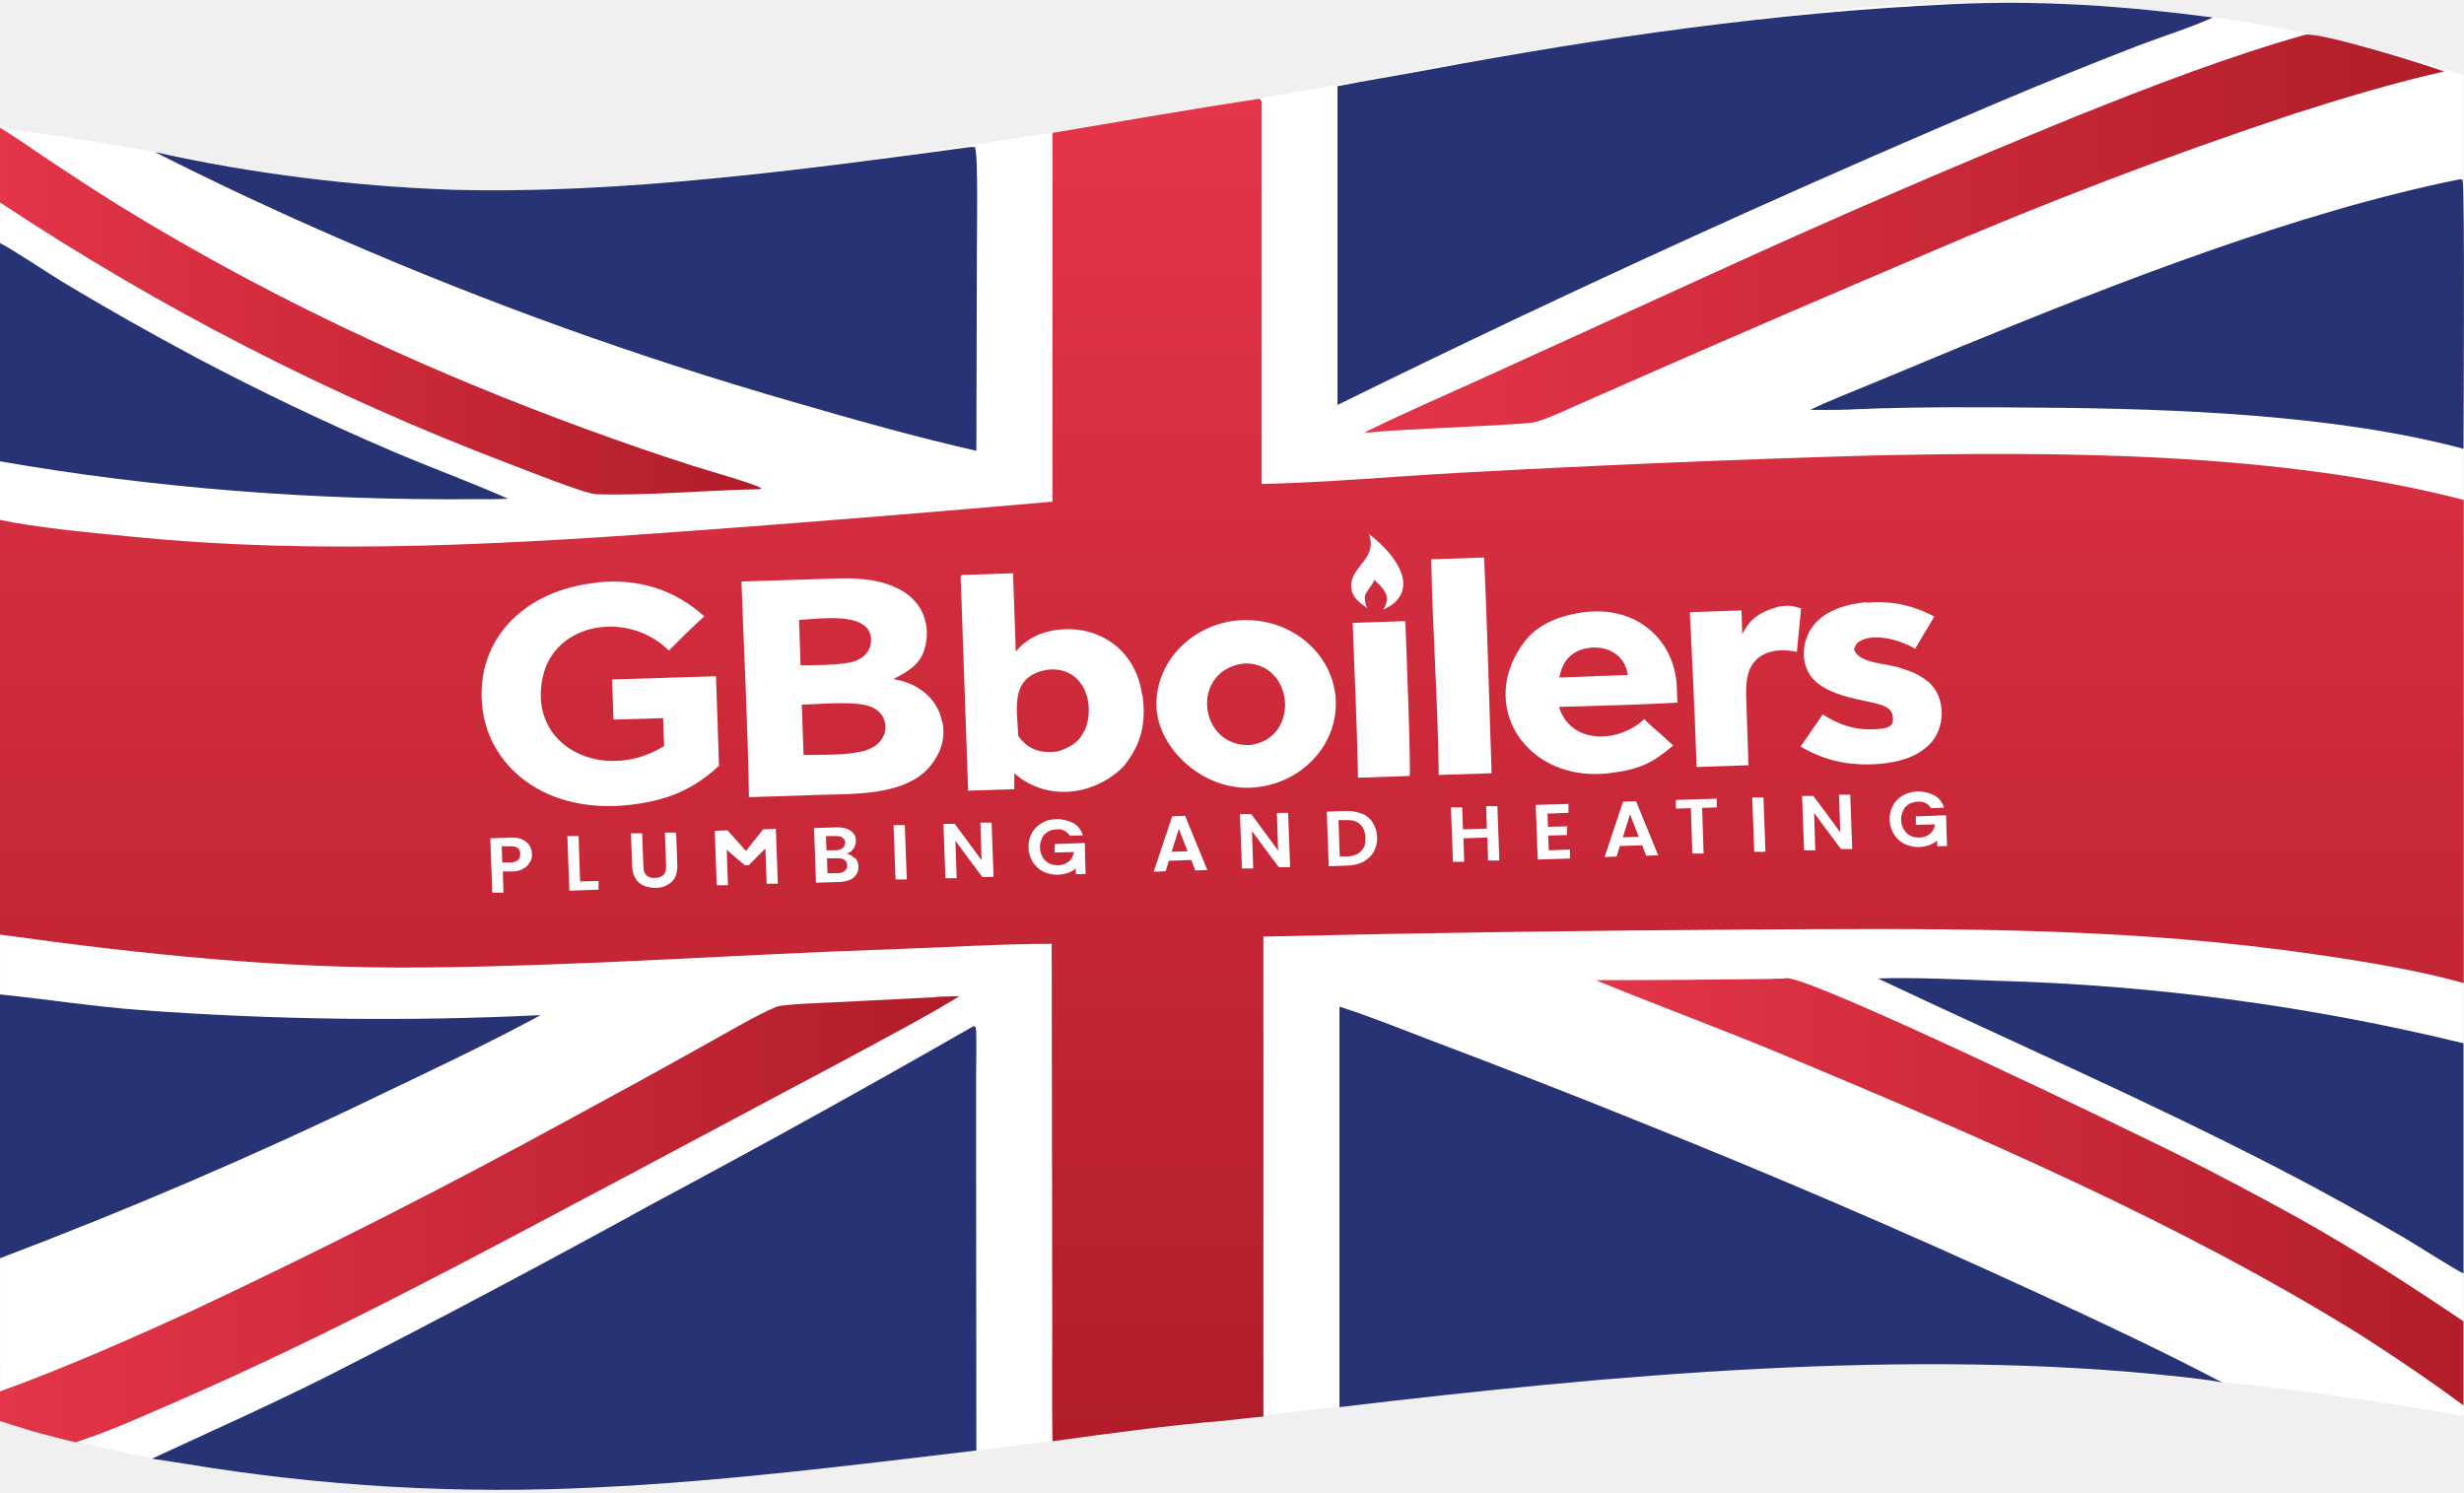
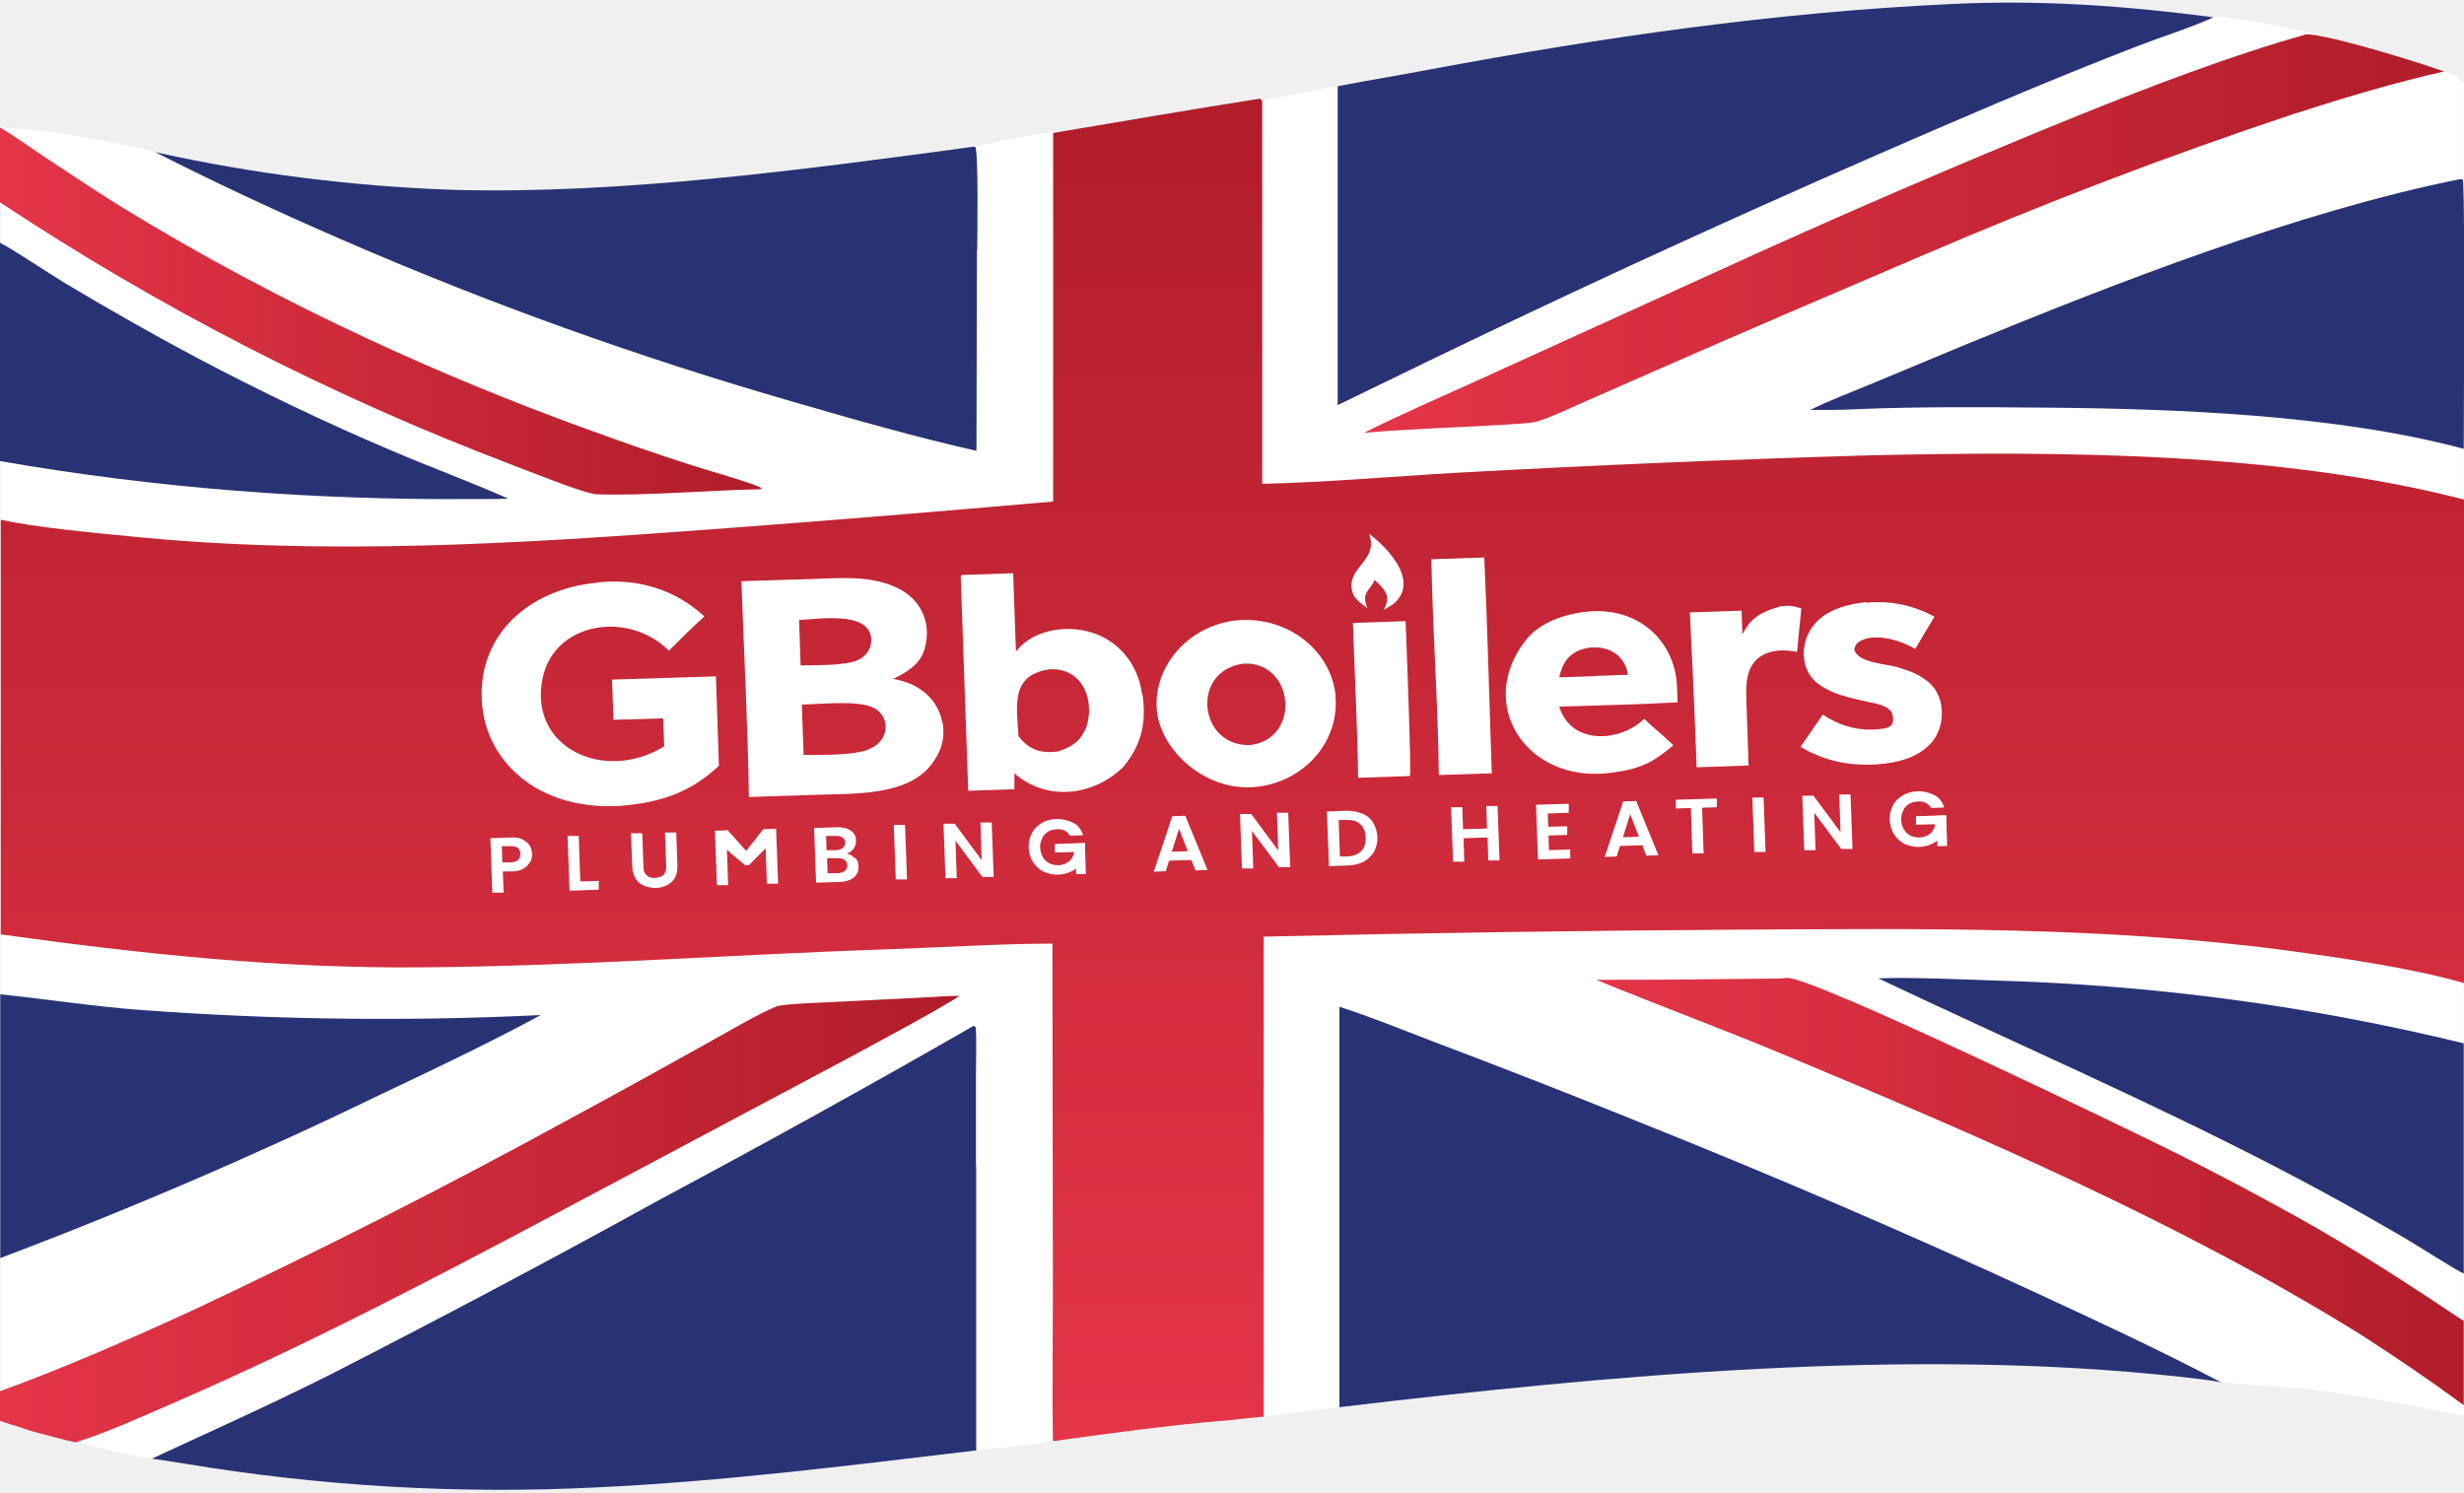
- <svg xmlns="http://www.w3.org/2000/svg" xmlns:xlink="http://www.w3.org/1999/xlink" id="Layer_1" width="13.7in" height="8.3in" version="1.1" viewBox="0 0 988 596.4">
+ <svg xmlns="http://www.w3.org/2000/svg" id="Layer_1" width="986.4" height="597.6" version="1.1" viewBox="0 0 986.4 597.6">
  <defs>
    <style>
      .st0 {
        fill: #273375;
      }

      .st1 {
        fill: url(#linear-gradient2);
      }

      .st2 {
        fill: url(#linear-gradient1);
      }

      .st3 {
        fill: url(#linear-gradient3);
      }

      .st4 {
        fill: url(#linear-gradient4);
      }

      .st5 {
        fill: url(#linear-gradient);
      }

      .st6 {
        fill: #fff;
      }
    </style>
-     <linearGradient id="linear-gradient" x1="493.9" y1="38.6" x2="493.9" y2="577" gradientUnits="userSpaceOnUse">
+     <linearGradient id="linear-gradient" x1="493.2" y1="577" x2="493.2" y2="39.5" gradientUnits="userSpaceOnUse">
      <stop offset="0" stop-color="#e43549" />
      <stop offset="1" stop-color="#b11d29" />
    </linearGradient>
-     <linearGradient id="linear-gradient1" x1="0" y1="487.9" x2="384.7" y2="487.9" xlink:href="#linear-gradient" />
-     <linearGradient id="linear-gradient2" x1="546.9" y1="92.7" x2="980.1" y2="92.7" xlink:href="#linear-gradient" />
-     <linearGradient id="linear-gradient3" x1="640" y1="476.8" x2="987.9" y2="476.8" xlink:href="#linear-gradient" />
-     <linearGradient id="linear-gradient4" x1="0" y1="123.7" x2="305.2" y2="123.7" xlink:href="#linear-gradient" />
+     <linearGradient id="linear-gradient1" x1="0" y1="488.1" x2="384.1" y2="488.1" gradientUnits="userSpaceOnUse">
+       <stop offset="0" stop-color="#e43549" />
+       <stop offset="1" stop-color="#b11d29" />
+     </linearGradient>
+     <linearGradient id="linear-gradient2" x1="546.1" y1="93.6" x2="978.5" y2="93.6" gradientUnits="userSpaceOnUse">
+       <stop offset="0" stop-color="#e43549" />
+       <stop offset="1" stop-color="#b11d29" />
+     </linearGradient>
+     <linearGradient id="linear-gradient3" x1="638.9" y1="477.1" x2="986.3" y2="477.1" gradientUnits="userSpaceOnUse">
+       <stop offset="0" stop-color="#e43549" />
+       <stop offset="1" stop-color="#b11d29" />
+     </linearGradient>
+     <linearGradient id="linear-gradient4" x1="0" y1="124.6" x2="304.9" y2="124.6" gradientUnits="userSpaceOnUse">
+       <stop offset="0" stop-color="#e43549" />
+       <stop offset="1" stop-color="#b11d29" />
+     </linearGradient>
  </defs>
-   <path class="st6" d="M0,50.2c14.3,1.9,35.9,5,62.2,9.7,21.9,3.9,29.6,5.8,44.4,8.2,32.3,5.3,57.4,6.3,74.9,6.9,17.2.6,58.7,1.5,155-10.6,24.2-3,47.3-6.3,85.5-12.3,121.7-19.1,153.4-27.8,249.9-41.5C723.8,3.5,760-.5,805.3,0c41.3.4,71,4.3,82,5.8,41.1,5.8,75.2,15,100.5,23.2,0,179.2,0,358.5,0,537.7-25.9-4.5-58.7-9.5-96.8-13.6-20.7-2.2-50.9-5.4-88.8-6.8-16.7-.6-62.8-1.9-148.1,4.7-32.2,2.5-60.5,5.6-117,12-54.9,6.2-81.3,9.7-115.1,13.8-97.1,11.7-145.6,18.3-194.6,19.4-89.3,2-148.2-8.9-166.4-12.5-25.4-5-46.2-10.7-60.9-15.1C0,395.9,0,223.1,0,50.2Z" />
-   <path class="st5" d="M505.1,38.6c.3.3.5.6.8.9,0,32.5,0,127.1,0,153.5,24.8-.5,54.2-3.1,79.4-4.5,54.7-3,109.5-5.3,164.3-6.9,76.4-1.7,164.2-1.4,238.3,17.8v193.8c-21.6-6.2-50-10.3-72.2-13.3-72.6-9.5-144.5-8.6-217.4-8.2-63.9.4-127.8,1.3-191.7,2.8v192.5c-5.3.4-11,1.2-16.2,1.7-20,1.6-48.3,5.4-68.4,8.2-.3-20,0-40.5-.1-60.5l-.2-139c-20.2,0-43.8,1.5-64.3,2.2-62.6,2.1-125.5,6.8-188.2,7.3-57.7.5-112.2-5.3-169.2-13.2v-166.3c14.3,3.1,37,5.2,51.5,6.6,78.2,7.9,155.8,3,233.9-2.8,45.6-3.4,91.1-7.1,136.6-11.1V52.2c27.4-4.6,55.6-9.5,83-13.7Z" />
-   <path class="st0" d="M390.5,410.4l.8.6c.4,5.4.1,13,.1,18.7v37c0,0,.1,113.9.1,113.9-49.8,5.9-102.1,12.5-152,14.8-55.3,2.8-110.8-.4-165.5-9.5-4.4-.7-8.7-1.4-13.1-2,24.8-11.5,46.9-21.3,71.6-33.7,43.5-22.2,86.6-45.1,129.3-68.6,43.2-23.1,86.1-46.8,128.6-71.2Z" />
-   <path class="st0" d="M537.1,402.6c11.4,3.6,25.8,9.4,37.1,13.7,27.5,10.4,54.8,21,82,32,54.1,21.6,107.6,44.6,160.5,69,24.5,11.3,50.4,23.4,74.3,36-4.9-1-12-1.7-17.1-2.3-108.2-11.8-228.4-.7-336.8,12.2v-160.6Z" />
-   <path class="st0" d="M782.5.6c36.1-1.7,69.2.7,104.8,5.3-7.3,3.5-21.8,8.2-29.9,11.3-19.1,7.4-38.1,15.1-57,23.1-65,27.6-129.3,56.5-193.1,86.7-23.8,11.3-47.4,22.7-71,34.3V33.5c12-2.4,24.3-4.3,36.4-6.6C642.6,13.9,711.4,3.9,782.5.6Z" />
-   <path class="st0" d="M389.9,57.9h1c1.4,2,.8,36.7.8,41.3l-.2,80.5c-23.9-5.4-49.8-12.7-73.4-19.6-61.9-17.8-122.5-39.6-181.6-65.3-25.1-10.9-49.9-22.5-74.4-34.9,39.2,8.7,79.2,13.7,119.3,15.1,67.3,1.9,141.7-8.2,208.4-17.2Z" />
-   <path class="st0" d="M986.5,70.8l.9.2c1,2.2.4,98,.4,107.9-51.2-13.7-115.9-16.1-168.5-16.5-23.2-.2-51.3-.4-74.4.6-6.2.4-12.7.3-19,.3,6.9-3.5,16.4-7.1,23.6-10.1l37.3-15.5c61.2-25.1,134.6-53.9,199.6-66.9Z" />
-   <path class="st2" d="M375.3,398.7c2.6-.2,6.7-.2,9.4-.3-12.9,8-29.8,16.8-43.2,24.1l-91.6,48.8c-59.6,31.6-119,63.7-181,90.5-12.7,5.5-25.4,11.3-38.6,15.5-5.6-1.2-11.4-2.9-16.9-4.3L0,568.8v-11.9c25.3-9.1,53.2-21.4,77.8-32.7,51.1-24,101.5-49.6,151-76.7,18.5-10,36.9-20.1,55.3-30.4,7.8-4.3,19.2-11.1,27.1-14.4,2.7-1.1,18.5-1.6,22.4-1.8l41.7-2.1Z" />
-   <path class="st0" d="M0,397.7c19.4,2,36.7,4.8,56.7,6.3,53.3,3.9,106.7,4.6,160.1,2-19.9,10.8-43.3,21.9-63.8,31.7C103,461.9,52,483.8,0,503.5v-105.8Z" />
-   <path class="st0" d="M753.1,391.3c13-.5,33.5.4,46.8.9,63.3,1.7,126.3,10.1,187.9,25.1v92.3c-2.4-.9-20.3-12.3-23.6-14.2-16.6-9.7-33.5-19.1-50.6-27.9-53.8-27.8-106.3-50.5-160.6-76.2Z" />
-   <path class="st1" d="M924.6,12.8c6.8-.7,47.6,11.8,55.4,14.8-19.8,4.4-41.3,10.9-60.6,17.1-50.3,16.7-99.8,35.6-148.4,56.6-35.9,15.3-71.7,30.7-107.5,46.4-9.6,4.2-19.1,8.4-28.7,12.6-5.5,2.4-13.1,6.1-18.6,7.7-2.7.8-12.1,1.1-15.6,1.4-17.2,1-37.1,1.6-53.7,3.1,14.5-7.3,32.7-15.1,47.8-22l93.5-42.6c47.7-21.8,95.8-42.6,144.4-62.4,29.4-11.8,61.6-24.2,91.9-32.7Z" />
-   <path class="st3" d="M710.8,391.4c1.8,0,3.7,0,5.5-.2,9.8-.8,138.9,61.7,155.8,70.1,16.5,8.2,32.7,16.8,48.8,25.7,23.5,13.1,44.6,26.8,66.9,41.8,0,11.2,0,22.4,0,33.7-14.3-10.5-26.7-18.9-41.7-28.5-72.4-44.9-152.6-79.3-231.1-112.1-24.9-10.4-50.3-19.7-75.1-29.9,23.6,0,47.2-.2,70.9-.5Z" />
-   <path class="st0" d="M0,96.4c4.7,2.3,20,12.5,25.6,15.9,17.5,10.5,35.4,20.6,53.4,30.2,25.4,13.4,51.3,25.8,77.7,37.1,15.4,6.6,32.1,12.7,47,19.3-4.6.3-9.2.2-13.8.2-63.6.5-127.3-4.3-190-15.2v-87.5Z" />
-   <path class="st4" d="M0,50.2c4.9,2.7,12.2,8,17.2,11.3,10,6.7,20.1,13.3,30.3,19.7,32.5,20,66.2,38,100.8,54,28.2,13.1,57,24.9,86.2,35.6,14.2,5.2,28.5,10.2,43,14.8,4.5,1.5,25.4,7.4,27.8,9.1l-.6.4c-19.5.3-46.2,2.7-65.7,2-4.6-.2-28.5-9.8-34.6-12.1C132.5,157.7,64,122.5,0,80.1v-29.9Z" />
+   <path class="st6" d="M986.3,33.5v533.4c-1.8-.4-33.9-7.1-55.2-9.8-22.9-2.9-24.5-1.7-41.5-3.8l-.8-.2-102.1-27s-11,6.9-11.5,7.2c-16.4,10.1-112.7-31.9-168.6-8.3-23.3,9.8-47.3,34.2-70.3,38.1-13.1,2.2-30.4,4-30.4,4-2.9-3.5-7-7.8-9.9-6.8-2.9,1-1.5,6.3-4.3,8-.4.2-.8.4-1.3.4-.2,0-.4,0-.6,0h0c-8.7.3-30-18.5-35.9-16.4-.9.3-1.3.6-7.2,5.2-2.5,1.9-14.2,14.4-25.2,19.3,0,0-3.3,1.5-30.5,3.8,0,0-13-12.4-13.4-12.8-21.1-20.1-134.9-9.3-134.9-9.3-82.8,7.8-124.5,11.8-134.3,16-6.9,3-24.9,11.6-47.4,9.4-8.1-.8-16.5-3-30.5-6.6-12.7-3.3-23.1-6.4-30.2-8.7v-11.7c0-10.2,0-27.4,0-53.3,0-25.9,0-60.5,0-105.6,0-7.7,0-15.7,0-24,0-45.4,0-100.3,0-166,0-7.7,0-15.5,0-23.4,0-27.3,0-56.4,0-87.4v-46.1c25.4.8,62,9.7,62,9.7,0,0,0,0,0,0,.8.3,14.1,5.4,27.7,10.3,4,1.4,8.8,2.9,15.5,4.6,19.6,4.9,17.6,1.9,29.6,5.8,26,8.6,34.1,22.5,52.3,20.3,6.4-.8,10.6-3.1,13.7-4.6,43.9-21.4,96.2,12.9,147.8-12.6,0,0,9.5-4.7,41.6-25.9,0,0,19.3-4.6,31-5.8.4,0,.9,0,1.3-.1,9.7-.9,23.3-.3,40.3,5.8,0,0,6.7-.7,42.2-18.3,0,0,28.7-5.7,30.3-6,.2,0,.4,0,.6-.1,15.7-2.9,47.3-3.5,115.6,5.1,16.9,2.2,42.5,4.1,73.1,0,22.8-3.1,30.6-7,51.6-12.7,9.1-2.5,16.9-4.2,32.4-7.5,20.4-4.2,37.2-6.9,48.3-8.5,3.6-.5,6.6-.9,8.7-1.2,4.6-1.2,11.6-2.6,20.2-2.7,0,0,10.9-.2,43.3,7.6,1.2,3,3,6.3,5.3,9.7,1.1,1.6,1.6,2,1.6,2,7.1,0,12.8,0,16.5,0,11.2-.1,16.8-.4,22,1,1.3.3,2.5.8,3.8,1.3,3.5,1.6,6.1,3.5,7.8,4.8Z" />
+   <path class="st5" d="M986.4,200.1v193.5s0,0,0,0c-21.5-6.2-49.9-10.2-72-13.2-72.5-9.5-144.3-8.6-217.1-8.2-63.8.4-127.6,1.3-191.4,2.8v192.2c-5.1.4-10.5,1.1-15.5,1.6-.2,0-.4,0-.6,0h0c-20,1.6-48.2,5.4-68.3,8.2h0c-.3-20,0-40.5,0-60.4l-.2-138.8c-20.2,0-43.7,1.5-64.2,2.2-62.5,2.1-125.3,6.8-187.9,7.3-57.6.5-112-5.3-168.9-13.2,0,0,0,0,0,0v-166h0c14.3,3.1,36.9,5.2,51.4,6.6,78.1,7.9,155.5,3,233.5-2.8,45.5-3.4,91-7.1,136.4-11.1V53.2c.4,0,.9-.1,1.3-.2,26.9-4.5,54.6-9.3,81.5-13.5h.1c.3.4.5.7.8,1v153.2c24.8-.5,54.1-3.1,79.3-4.5,54.6-3,109.3-5.3,164-6.9,76.2-1.7,163.8-1.4,237.8,17.7,0,0,0,0,0,0Z" />
+   <path class="st0" d="M390.8,467v113.7c-49.6,5.9-101.8,12.5-151.7,14.8-55.2,2.8-110.6-.4-165.2-9.5-4.4-.7-8.7-1.4-13.1-2,24.8-11.5,46.8-21.3,71.5-33.7,43.4-22.2,86.5-45,129.1-68.5,43.1-23.1,86-46.7,128.4-71.1h0l.8.6c.4,5.4.1,13,.1,18.7v36.9Z" />
+   <path class="st0" d="M889.6,553.5c-4.9-1-12-1.7-17.1-2.3-108-11.8-228-.7-336.3,12.2v-160.3c11.4,3.6,25.8,9.4,37,13.7,27.5,10.4,54.7,21,81.9,32,54,21.6,107.4,44.5,160.2,68.9,24.2,11.2,49.8,23.1,73.4,35.5.3.1.5.3.8.4Z" />
+   <path class="st0" d="M885.9,7c-7.3,3.5-21.8,8.2-29.8,11.3-19.1,7.4-38,15.1-56.9,23.1-64.9,27.6-129.1,56.4-192.8,86.6-23.8,11.3-47.3,22.7-70.9,34.2V34.5c.2,0,.4,0,.6-.1,11.8-2.3,23.9-4.2,35.8-6.5,69.8-13,138.5-23,209.5-26.3,36-1.7,69.1.7,104.6,5.3Z" />
+   <path class="st0" d="M391.1,100.1l-.2,80.4c-23.9-5.4-49.7-12.7-73.3-19.6-61.8-17.8-122.3-39.5-181.3-65.2-25.1-10.9-49.8-22.4-74.2-34.8,0,0,0,0,0,0,39.1,8.7,79.1,13.7,119.1,15.1,67.2,1.9,141.5-8.2,208.1-17.2h.1c0,0,1,0,1,0,1.4,2,.8,36.6.8,41.2Z" />
+   <path class="st0" d="M986.3,179.7c-51.1-13.7-115.7-16.1-168.2-16.5-23.2-.2-51.2-.4-74.3.6-6.2.4-12.7.3-19,.3,6.9-3.5,16.4-7.1,23.6-10.1l37.2-15.5c61.1-25.1,134.4-53.8,199.3-66.8h.1l.9.2c.2.4.3,4,.4,9.6.4,25,0,90,0,98.1Z" />
+   <path class="st2" d="M384.1,398.8c-12.9,8-29.8,16.8-43.1,24.1l-91.5,48.7c-59.5,31.6-118.8,63.6-180.7,90.4-12.7,5.5-25.4,11.3-38.5,15.5-5.6-1.2-11.4-2.9-16.9-4.3L0,568.9v-11.9s0,0,0,0c25.2-9.1,53-21.3,77.6-32.6,51-24,101.3-49.5,150.8-76.6,18.5-10,36.8-20.1,55.2-30.4,7.8-4.3,19.2-11.1,27.1-14.4,2.7-1.1,18.5-1.6,22.4-1.8l41.6-2.1h0c2.6-.3,6.7-.3,9.4-.4Z" />
+   <path class="st0" d="M216.5,406.4c-19.9,10.8-43.2,21.9-63.7,31.6C102.9,462.2,52,484.1.1,503.7c0,0,0,0,0,0v-105.6s0,0,0,0c19.4,2,36.6,4.8,56.6,6.3,53.2,3.9,106.5,4.6,159.8,2Z" />
+   <path class="st0" d="M986.3,417.7v92.2c-2.4-.9-20.3-12.3-23.6-14.2-16.6-9.7-33.5-19.1-50.5-27.9-53.7-27.8-106.1-50.4-160.3-76.1h0c13-.5,33.5.4,46.7.9,63.2,1.7,126.1,10.1,187.6,25.1Z" />
+   <path class="st1" d="M978.5,28.6c-19.8,4.4-41.2,10.9-60.5,17.1-50.2,16.7-99.6,35.6-148.2,56.5-35.8,15.3-71.6,30.6-107.3,46.3-9.6,4.2-19.1,8.4-28.7,12.6-5.5,2.4-13.1,6.1-18.6,7.7-2.7.8-12.1,1.1-15.6,1.4-17.2,1-37,1.6-53.6,3.1,14.5-7.3,32.6-15.1,47.7-22l93.4-42.5c47.6-21.8,95.6-42.5,144.2-62.3,29.3-11.8,61.5-24.2,91.8-32.7h0c1.2-.1,3.3.1,6.1.7,11.7,2.2,35.1,9.3,45.4,12.8,1.6.5,3,1,3.8,1.3Z" />
+   <path class="st3" d="M986.3,529v33.6c-14.3-10.5-26.7-18.9-41.6-28.5-72.3-44.8-152.3-79.2-230.7-111.9-24.9-10.4-50.2-19.7-75-29.9,23.6,0,47.1-.2,70.8-.5h0c1.8,0,3.7,0,5.5-.3,9.8-.8,138.7,61.6,155.5,70,16.5,8.2,32.7,16.8,48.7,25.7,23.5,13.1,44.5,26.8,66.8,41.7Z" />
+   <path class="st0" d="M203.4,199.6c-4.6.3-9.2.2-13.8.2-63.5.5-127-4.3-189.6-15.2,0,0,0,0-.1,0v-87.4H0c4.7,2.3,20,12.5,25.6,15.9,17.5,10.5,35.3,20.6,53.3,30.2,25.4,13.4,51.2,25.8,77.6,37,15.4,6.6,32,12.7,46.9,19.3Z" />
+   <path class="st4" d="M304.9,195.5l-.6.4c-19.5.3-46.1,2.7-65.6,2-4.6-.2-28.5-9.8-34.5-12.1C132.4,158.5,64,123.4,0,81v-29.9c4.9,2.7,12.2,8,17.2,11.3,10,6.7,20.1,13.3,30.2,19.7,32.5,20,66.1,37.9,100.6,53.9,28.2,13.1,56.9,24.9,86.1,35.5,14.2,5.2,28.5,10.2,42.9,14.8,4.5,1.5,25.4,7.4,27.8,9.1Z" />
  <g>
    <g>
-       <path class="st6" d="M377.8,288.6c-.9-5.3-4.1-10.2-8.9-13.3-3.4-2.3-6.7-3.3-10.7-4.1,5.5-2.7,10.6-5.7,12.4-11.6,3-9.5-.4-19.3-9.8-24.3-10.7-5.6-22.8-4.5-34.7-4.1l-28.8.9c1,28.2,2.6,58.5,3,86.5l27.5-.9c14.4-.5,35.6.5,45.4-11.8,4.2-5.4,5.9-10.7,4.7-17.5v.2s-.1,0-.1,0ZM349.2,254.4c.2,1.6,0,2.9-.4,4.1-1,2.7-3.3,4.7-6.2,5.6-6.3,1.8-16.1,1.5-21.6,1.6l-.6-18.2c8-.3,27.1-3.5,28.8,6.8h0ZM347.4,299.8c-7.5,2.2-17.4,1.7-25.2,1.9l-.7-20.2c7.7-.2,18.9-1.4,26,.3,5.4,1.3,7.9,5.4,7.5,9.5-.4,4.1-3.6,7.2-7.6,8.4h-.1s0,.1,0,.1Z" />
-       <path class="st6" d="M239.4,232.5c16.4-1.8,31.3,2.9,43,13.6-4.4,3.9-9.9,9.4-14.2,13.7-16.4-16.2-45.8-11.4-50.6,10.7-6.1,28.2,24.7,42.5,48.7,27.6l-.4-11.2-19.9.6-.6-16.1,41.7-1.3,1.2,35.9c-10.7,10-21.7,14.2-36.8,15.8-14.5,1.5-29.7-1.3-41.2-10-9.7-7.3-15.7-17.8-16.9-29.4-3-27.5,17.6-47.1,45.9-49.8h-.1Z" />
-       <path class="st6" d="M457.9,277.4c-2.2-16.9-16.5-28.4-34.8-25.8-6.4,1-11.9,3.8-15.8,8.6l-1.1-31.4-20.5.7-.5.5,3,86,18.5-.6v-6.4c12.8,11.3,31.6,9.2,43.5-2.4l.4-.4c7.3-9.1,9-17.6,7.5-28.7h-.1s0-.1,0-.1ZM434.7,292.1c-2.1,4.6-5.5,6.4-10.3,8.1-6.9,1.1-12-.6-16.1-6.1-.5-11.6-3.6-24.3,12.3-26.7,14.4-1,18.9,14.4,14.2,24.8h-.1s0,0,0,0Z" />
-       <path class="st6" d="M535.5,278c-2-19.2-20.8-33-41.5-30-17.7,2.7-30.9,17.6-30.3,34.3s18.8,34.2,39.4,32.4c19.8-1.8,34.2-18.3,32.4-36.7h0ZM501.2,297.7c-20.8.7-24-29.9-2.6-32.7,20.2-1,23.2,30.1,2.6,32.7Z" />
-       <path class="st6" d="M672.6,280.9l-.3-7.6c-1.3-17.8-15.6-30.6-35-29.1-9.6.8-19.9,4.3-25.5,11.4-20.5,25.9.4,57.8,34.1,53.3,11.7-1.5,16.5-3.9,25-11l-4.3-4c-2.3-2-5.2-4.4-7.3-6.6-10.3,9.7-29.5,10.3-34.2-4.9,15.6-.5,31.9-.8,47.4-1.7h0ZM639.7,270.1l-14.5.5c.9-3.9,2.2-6.7,4.4-8.6,3.4-3,7.4-3.2,8.6-3.4,1.3,0,5.5-.3,9.3,2.3,4.5,3.1,5.1,7.8,5.2,8.7-4.3.1-8.5.4-12.8.4h-.1s0,.1,0,.1Z" />
-       <path class="st6" d="M748.6,240.6c9.7-.9,18.7,1.1,27,5.6l-7.7,12.9c-5.3-3.2-16.8-7.1-23-2.5-.6.5-1.5,2.3-1.4,2.9,2.1,5.9,14.2,5.3,19.6,7.7,3.8,1.1,6.9,2.6,9.9,5,7.5,6,7.2,19,.5,25.4-6.3,6.2-15.5,7.6-24.3,7.9-10.1,0-18.6-2.1-27.2-7.2l8.9-12.9c5.9,3.9,12.4,6.2,19.7,6s9.2-1.3,8.2-5.9c-.7-3.6-6.6-4.5-9.8-5.2-6.7-1.5-13.8-2.8-19.5-6.9-8.1-5.6-7.8-17.3-1.9-24.2,4.9-5.8,13.1-8,20.5-8.8h.4s0,0,0,0Z" />
-       <path class="st6" d="M574,223.2l21.1-.7c1.3,28.5,2,57.9,3,86.5l-21.2.7c-.3-28.6-2.5-57.8-3-86.5h.1Z" />
-       <path class="st6" d="M713.4,242.1c4.1-.4,4.9-.4,8.8.8-.6,5.8-1.1,11.6-1.7,17.4-9.4-1.9-18.1.6-19.9,10.4-.8,4.4-.3,9.7-.2,14.4l.7,20.7-20.8.7c-.7-20.7-1.7-41.4-2.7-62.1l20.7-.7.3,9.5c.4-.8.8-1.4,1.3-2.2,3-5.1,7.6-7.2,13.3-8.8h.1s0-.1,0-.1Z" />
-       <path class="st6" d="M542.3,248.7l21.2-.7c.2,5.4,2.4,61,1.7,62.1l-20.7.7c-.3-20.3-1.4-41.6-2.1-62.1h-.1s0,0,0,0Z" />
-       <path class="st6" d="M548.8,213c7.3,5.4,18.8,17.5,11.6,26.3-1.5,1.9-3.5,3-5.7,4.1,2.3-4.1,1.8-6.4-1.4-9.8l-2.2-2.1c-2.4,5.1-5.4,5-2.9,11.3-2.3-1.7-5.2-3.7-6-6.4-2.8-10.1,10.7-12.3,6.7-23.4Z" />
+       <path class="st6" d="M377.2,289.2c-.9-5.3-4.1-10.2-8.9-13.3-3.4-2.3-6.7-3.3-10.7-4.1,5.5-2.7,10.6-5.7,12.4-11.6,3-9.5-.4-19.3-9.8-24.3-10.7-5.6-22.8-4.5-34.6-4.1l-28.8.9c1,28.2,2.6,58.4,3,86.4l27.5-.9c14.4-.5,35.5.5,45.3-11.8,4.2-5.4,5.9-10.7,4.7-17.5v.2h0ZM348.7,255.1c.2,1.6,0,2.9-.4,4.1-1,2.7-3.3,4.7-6.2,5.6-6.3,1.8-16.1,1.5-21.6,1.6l-.6-18.2c8-.3,27.1-3.5,28.8,6.8h0ZM346.9,300.4c-7.5,2.2-17.4,1.7-25.2,1.9l-.7-20.2c7.7-.2,18.9-1.4,26,.3,5.4,1.3,7.9,5.4,7.5,9.5s-3.6,7.2-7.6,8.4h0c0,0,0,0,0,0Z" />
+       <path class="st6" d="M239.1,233.2c16.4-1.8,31.2,2.9,42.9,13.6-4.4,3.9-9.9,9.4-14.2,13.7-16.4-16.2-45.7-11.4-50.5,10.7-6.1,28.2,24.7,42.4,48.6,27.6l-.4-11.2-19.9.6-.6-16.1,41.6-1.3,1.2,35.8c-10.7,10-21.7,14.2-36.7,15.8-14.5,1.5-29.7-1.3-41.1-10-9.7-7.3-15.7-17.8-16.9-29.4-3-27.5,17.6-47,45.8-49.7h0,.2Z" />
+       <path class="st6" d="M457.2,278c-2.2-16.9-16.5-28.4-34.7-25.8-6.4,1-11.9,3.8-15.8,8.6l-1.1-31.3-20.5.7-.5.5,3,85.9,18.5-.6v-6.4c12.8,11.3,31.5,9.2,43.4-2.4l.4-.4c7.3-9.1,9-17.6,7.5-28.7h0c0,0,0,0,0,0ZM434.1,292.7c-2.1,4.6-5.5,6.4-10.3,8.1-6.9,1.1-12-.6-16.1-6.1-.5-11.6-3.6-24.3,12.3-26.7,14.4-1,18.9,14.4,14.2,24.8h0Z" />
+       <path class="st6" d="M534.7,278.6c-2-19.2-20.8-32.9-41.4-30-17.7,2.7-30.8,17.6-30.3,34.2s18.8,34.1,39.3,32.3c19.8-1.8,34.1-18.3,32.3-36.6h0ZM500.5,298.3c-20.8.7-24-29.9-2.6-32.6,20.2-1,23.2,30.1,2.6,32.6Z" />
+       <path class="st6" d="M671.6,281.5l-.3-7.6c-1.3-17.8-15.6-30.6-34.9-29.1-9.6.8-19.9,4.3-25.5,11.4-20.5,25.9.4,57.7,34,53.2,11.7-1.5,16.5-3.9,25-11l-4.3-4c-2.3-2-5.2-4.4-7.3-6.6-10.3,9.7-29.5,10.3-34.1-4.9,15.6-.5,31.8-.8,47.3-1.7h0v.2ZM638.7,270.7l-14.5.5c.9-3.9,2.2-6.7,4.4-8.6,3.4-3,7.4-3.2,8.6-3.4,1.3,0,5.5-.3,9.3,2.3,4.5,3.1,5.1,7.8,5.2,8.7-4.3,0-8.5.4-12.8.4h0c0,0,0,0,0,0Z" />
+       <path class="st6" d="M747.4,241.3c9.7-.9,18.7,1.1,27,5.6l-7.7,12.9c-5.3-3.2-16.8-7.1-23-2.5-.6.5-1.5,2.3-1.4,2.9,2.1,5.9,14.2,5.3,19.6,7.7,3.8,1.1,6.9,2.6,9.9,5,7.5,6,7.2,19,.5,25.4-6.3,6.2-15.5,7.6-24.3,7.9-10.1,0-18.6-2.1-27.2-7.2l8.9-12.9c5.9,3.9,12.4,6.2,19.7,6s9.2-1.3,8.2-5.9c-.7-3.6-6.6-4.5-9.8-5.2-6.7-1.5-13.8-2.8-19.5-6.9-8.1-5.6-7.8-17.3-1.9-24.2,4.9-5.8,13.1-8,20.5-8.8h.4v.2Z" />
+       <path class="st6" d="M573.1,223.9l21.1-.7c1.3,28.5,2,57.8,3,86.4l-21.2.7c-.3-28.6-2.5-57.7-3-86.4h0Z" />
+       <path class="st6" d="M712.3,242.8c4.1-.4,4.9-.4,8.8.8-.6,5.8-1.1,11.6-1.7,17.4-9.4-1.9-18.1.6-19.9,10.4-.8,4.4-.3,9.7-.2,14.4l.7,20.7-20.8.7c-.7-20.7-1.7-41.3-2.7-62l20.7-.7.3,9.5c.4-.8.8-1.4,1.3-2.2,3-5.1,7.6-7.2,13.3-8.8h0c0,0,0,0,0,0Z" />
+       <path class="st6" d="M541.5,249.4l21.2-.7c.2,5.4,2.4,60.9,1.7,62l-20.7.7c-.3-20.3-1.4-41.5-2.1-62h0Z" />
+       <path class="st6" d="M548,213.7c7.3,5.4,18.8,17.5,11.6,26.3-1.5,1.9-3.5,3-5.7,4.1,2.3-4.1,1.8-6.4-1.4-9.8l-2.2-2.1c-2.4,5.1-5.4,5-2.9,11.3-2.3-1.7-5.2-3.7-6-6.4-2.8-10.1,10.7-12.3,6.7-23.4h0Z" />
    </g>
    <g>
      <g>
-         <path class="st6" d="M212.4,344.7c-.5,1-1.4,1.9-2.6,2.6s-2.8,1.1-4.5,1.1h-3.7c0,.1.3,8.5.3,8.5h-4.5c0,.1-.8-21.8-.8-21.8l8.3-.3c1.7,0,3.2.1,4.4.7s2.2,1.3,2.9,2.3,1,2.2,1.1,3.5-.2,2.3-.7,3.3h-.1s0,.1,0,.1ZM207.7,343.8c.6-.5.9-1.4.9-2.4,0-2.1-1.3-3.2-3.8-3.1h-3.6c0,.1.2,6.5.2,6.5h3.6c1.2-.2,2.1-.4,2.8-1.1h0Z" />
-         <path class="st6" d="M232.5,352.4l7.5-.2v3.5c.1,0-11.7.4-11.7.4l-.8-21.9h4.5c0-.1.6,18.3.6,18.3h-.1Z" />
-         <path class="st6" d="M257.5,333.1l.5,13.6c0,1.5.5,2.6,1.3,3.3.8.7,1.9,1.1,3.4,1s2.5-.5,3.3-1.2c.8-.8,1.1-1.9,1.1-3.4l-.5-13.6h4.5c0-.1.5,13.3.5,13.3,0,1.9-.3,3.5-1,4.8s-1.8,2.3-3.2,3c-1.3.7-2.9,1.1-4.6,1.1-1.7,0-3.2-.3-4.6-.9s-2.5-1.5-3.3-2.8-1.3-2.8-1.4-4.7l-.5-13.5h4.5Z" />
-         <path class="st6" d="M311.1,331.4l.8,21.9h-4.5c0,.1-.5-14.1-.5-14.1-2.2,2.2-4.5,4.4-6.7,6.7h-1.5c-2.5-2-4.8-4-7.3-6.2l.5,14.2h-4.5c0,.1-.8-21.8-.8-21.8l5.1-.2c2.5,2.8,5,5.5,7.4,8.3,2.3-2.9,4.6-5.8,6.9-8.7l5.2-.2h0Z" />
-         <path class="st6" d="M342.9,342.9c.8,1,1.3,2.1,1.3,3.5s-.2,2.3-.8,3.1c-.5.9-1.4,1.7-2.5,2.2s-2.4.8-4,.9l-9.7.3-.8-21.9,9.3-.3c1.5,0,2.8.2,4,.6,1.1.5,2,1.1,2.6,1.9s.9,1.8.9,2.8-.3,2.4-1,3.3c-.6.9-1.5,1.5-2.7,2,1.2.2,2.3.8,3.1,1.8h.1s0-.1,0-.1ZM331.4,339.9h4.1c1.1-.2,1.9-.4,2.5-1,.5-.5.9-1.2.9-2s-.3-1.5-1-2c-.6-.5-1.5-.7-2.6-.7h-4.1c0,.1.2,5.6.2,5.6h0ZM338.8,348.1c.6-.5.9-1.3.9-2.1s-.3-1.6-1-2.2c-.7-.5-1.5-.7-2.7-.7h-4.4c0,.1.2,6,.2,6h4.5c1.1-.2,2-.5,2.5-1h0Z" />
-         <path class="st6" d="M362.8,329.7l.8,21.9h-4.5c0,.1-.8-21.8-.8-21.8h4.5Z" />
-         <path class="st6" d="M398.4,350.6h-4.5c0,.1-10.8-14.5-10.8-14.5l.5,15h-4.5c0,.1-.8-21.8-.8-21.8h4.5c0-.1,10.8,14.6,10.8,14.6l-.5-15.1h4.5c0-.1.8,21.8.8,21.8Z" />
-         <path class="st6" d="M477.6,343.8l-8.9.3-1.3,4.2-4.8.2,7.4-22.2,5.2-.2,8.9,21.7-4.8.2-1.6-4.1h0ZM476.2,340.3l-3.5-9-2.9,9.2,6.5-.2h-.1Z" />
-         <path class="st6" d="M517.3,346.7h-4.5c0,.1-10.8-14.5-10.8-14.5l.5,15h-4.5c0,.1-.8-21.8-.8-21.8h4.5c0-.1,10.8,14.6,10.8,14.6l-.5-15.1h4.5c0-.1.8,21.8.8,21.8Z" />
-         <path class="st6" d="M546.2,325.2c1.8.8,3.3,2,4.3,3.7,1,1.6,1.6,3.6,1.7,5.7s-.4,4.1-1.3,5.8-2.3,2.9-4,4c-1.7.9-3.8,1.5-6.2,1.6l-7.9.3-.8-21.9,7.9-.3c2.4,0,4.4.4,6.3,1.2h0ZM545.8,340.2c1.3-1.3,1.8-3.1,1.7-5.4s-.8-4.1-2.1-5.3-3.1-1.8-5.5-1.7h-3.2c0,.1.5,14.6.5,14.6h3.2c2.4-.2,4.1-.9,5.4-2.2Z" />
-         <path class="st6" d="M600.4,322.1l.8,21.9h-4.5c0,.1-.3-9.2-.3-9.2l-9.6.3.3,9.4h-4.5c0,.1-.8-21.8-.8-21.8h4.5c0-.1.3,8.8.3,8.8l9.6-.3-.3-9h4.5Z" />
-         <path class="st6" d="M620.5,325l.2,5.5,7.6-.2v3.5c.1,0-7.5.2-7.5.2l.2,5.9,8.5-.3v3.6c.1,0-12.9.4-12.9.4l-.8-21.9,13.1-.4v3.6c.1,0-8.4.3-8.4.3h0Z" />
-         <path class="st6" d="M658.4,337.9l-8.9.3-1.3,4.2-4.8.2,7.4-22.2,5.2-.2,8.9,21.7-4.8.2-1.6-4.1h0ZM657.1,334.5l-3.5-9-2.9,9.2,6.5-.2h-.1Z" />
-         <path class="st6" d="M688.4,319.2v3.5c.1,0-5.9.2-5.9.2l.6,18.3h-4.5c0,.1-.6-18.2-.6-18.2l-6,.2v-3.5c-.1,0,16.4-.5,16.4-.5Z" />
-         <path class="st6" d="M707.1,318.6l.8,21.9h-4.5c0,.1-.8-21.8-.8-21.8h4.5Z" />
-         <path class="st6" d="M742.7,339.4h-4.5c0,.1-10.8-14.5-10.8-14.5l.5,15h-4.5c0,.1-.8-21.8-.8-21.8h4.5c0-.1,10.8,14.6,10.8,14.6l-.5-15.1h4.5c0-.1.8,21.8.8,21.8Z" />
+         <path class="st6" d="M212.1,345.2c-.5,1-1.4,1.9-2.6,2.6s-2.8,1.1-4.5,1.1h-3.7c0,0,.3,8.5.3,8.5h-4.5c0,0-.8-21.8-.8-21.8l8.3-.3c1.7,0,3.2,0,4.4.7s2.2,1.3,2.9,2.3,1,2.2,1.1,3.5-.2,2.3-.7,3.3h0c0,0,0,0,0,0ZM207.4,344.3c.6-.5.9-1.4.9-2.4,0-2.1-1.3-3.2-3.8-3.1h-3.6c0,0,.2,6.5.2,6.5h3.6c1.2-.2,2.1-.4,2.8-1.1h0Z" />
+         <path class="st6" d="M232.2,352.9l7.5-.2v3.5c0,0-11.7.4-11.7.4l-.8-21.9h4.5c0,0,.6,18.3.6,18.3h0Z" />
+         <path class="st6" d="M257.1,333.6l.5,13.6c0,1.5.5,2.6,1.3,3.3.8.7,1.9,1.1,3.4,1s2.5-.5,3.3-1.2c.8-.8,1.1-1.9,1.1-3.4l-.5-13.6h4.5c0,0,.5,13.3.5,13.3,0,1.9-.3,3.5-1,4.8s-1.8,2.3-3.2,3c-1.3.7-2.9,1.1-4.6,1.1s-3.2-.3-4.6-.9-2.5-1.5-3.3-2.8-1.3-2.8-1.4-4.7l-.5-13.5h4.5Z" />
+         <path class="st6" d="M310.7,331.9l.8,21.9h-4.5c0,0-.5-14.1-.5-14.1-2.2,2.2-4.5,4.4-6.7,6.7h-1.5c-2.5-2-4.8-4-7.3-6.2l.5,14.2h-4.5c0,0-.8-21.8-.8-21.8l5.1-.2c2.5,2.8,5,5.5,7.4,8.3,2.3-2.9,4.6-5.8,6.9-8.7l5.2-.2h0Z" />
+         <path class="st6" d="M342.4,343.4c.8,1,1.3,2.1,1.3,3.5s-.2,2.3-.8,3.1c-.5.9-1.4,1.7-2.5,2.2s-2.4.8-4,.9l-9.7.3-.8-21.9,9.3-.3c1.5,0,2.8.2,4,.6,1.1.5,2,1.1,2.6,1.9s.9,1.8.9,2.8-.3,2.4-1,3.3c-.6.9-1.5,1.5-2.7,2,1.2.2,2.3.8,3.1,1.8h0c0,0,.2-.2.2-.2ZM330.9,340.4h4.1c1.1-.2,1.9-.4,2.5-1s.9-1.2.9-2-.3-1.5-1-2c-.6-.5-1.5-.7-2.6-.7h-4.1c0,0,.2,5.6.2,5.6h0ZM338.3,348.6c.6-.5.9-1.3.9-2.1s-.3-1.6-1-2.2c-.7-.5-1.5-.7-2.7-.7h-4.4c0,0,.2,6,.2,6h4.5c1.1-.2,2-.5,2.5-1h0Z" />
+         <path class="st6" d="M362.3,330.2l.8,21.9h-4.5c0,0-.8-21.8-.8-21.8h4.5Z" />
+         <path class="st6" d="M397.8,351.1h-4.5c0,0-10.8-14.5-10.8-14.5l.5,15h-4.5c0,0-.8-21.8-.8-21.8h4.5c0,0,10.8,14.6,10.8,14.6l-.5-15.1h4.5c0,0,.8,21.8.8,21.8Z" />
+         <path class="st6" d="M476.9,344.3l-8.9.3-1.3,4.2-4.8.2,7.4-22.2,5.2-.2,8.9,21.7-4.8.2-1.6-4.1h0ZM475.5,340.8l-3.5-9-2.9,9.2,6.5-.2h0Z" />
+         <path class="st6" d="M516.5,347.2h-4.5c0,0-10.8-14.5-10.8-14.5l.5,15h-4.5c0,0-.8-21.8-.8-21.8h4.5c0,0,10.8,14.6,10.8,14.6l-.5-15.1h4.5c0,0,.8,21.8.8,21.8Z" />
+         <path class="st6" d="M545.4,325.7c1.8.8,3.3,2,4.3,3.7,1,1.6,1.6,3.6,1.7,5.7s-.4,4.1-1.3,5.8-2.3,2.9-4,4c-1.7.9-3.8,1.5-6.2,1.6l-7.9.3-.8-21.9,7.9-.3c2.4,0,4.4.4,6.3,1.2h0ZM545,340.7c1.3-1.3,1.8-3.1,1.7-5.4s-.8-4.1-2.1-5.3-3.1-1.8-5.5-1.7h-3.2c0,0,.5,14.6.5,14.6h3.2c2.4-.2,4.1-.9,5.4-2.2h0Z" />
+         <path class="st6" d="M599.5,322.6l.8,21.9h-4.5c0,0-.3-9.2-.3-9.2l-9.6.3.3,9.4h-4.5c0,0-.8-21.8-.8-21.8h4.5c0,0,.3,8.8.3,8.8l9.6-.3-.3-9h4.5Z" />
+         <path class="st6" d="M619.6,325.5l.2,5.5,7.6-.2v3.5c0,0-7.5.2-7.5.2l.2,5.9,8.5-.3v3.6c0,0-12.9.4-12.9.4l-.8-21.9,13.1-.4v3.6c0,0-8.4.3-8.4.3h0v-.2Z" />
+         <path class="st6" d="M657.4,338.4l-8.9.3-1.3,4.2-4.8.2,7.4-22.2,5.2-.2,8.9,21.7-4.8.2-1.6-4.1h0ZM656.1,335l-3.5-9-2.9,9.2,6.5-.2h0Z" />
+         <path class="st6" d="M687.3,319.7v3.5c0,0-5.9.2-5.9.2l.6,18.3h-4.5c0,0-.6-18.2-.6-18.2l-6,.2v-3.5c0,0,16.4-.5,16.4-.5Z" />
+         <path class="st6" d="M706,319.2l.8,21.9h-4.5c0,0-.8-21.8-.8-21.8h4.5Z" />
+         <path class="st6" d="M741.6,339.9h-4.5c0,0-10.8-14.5-10.8-14.5l.5,15h-4.5c0,0-.8-21.8-.8-21.8h4.5c0,0,10.8,14.6,10.8,14.6l-.5-15.1h4.5c0,0,.8,21.8.8,21.8Z" />
      </g>
      <g>
-         <polygon class="st6" points="431 337.3 434.9 337.1 435.3 349.4 431.4 349.5 431 337.3" />
-         <path class="st6" d="M429.1,334.2c-.6-.9-1.3-1.6-2.2-2.1s-2-.7-3.2-.6-2.5.3-3.6,1c-1,.7-1.8,1.4-2.3,2.6s-.9,2.4-.8,3.8.4,2.7,1.1,3.8c.6,1.1,1.5,1.8,2.5,2.4,1.1.6,2.3.8,3.8.8s3-.6,4.2-1.5c1-.9,1.8-2.2,2-3.8l-7.7.2v-3.4c-.1,0,12-.4,12-.4v3.9c0,1.5-.7,3-1.6,4.3-.9,1.3-2.2,2.4-3.8,3.2-1.6.8-3.3,1.2-5.2,1.3s-4.1-.4-5.9-1.2c-1.8-.9-3.1-2.1-4.3-3.9-1-1.7-1.6-3.6-1.7-5.7s.4-4.1,1.3-5.8c.9-1.8,2.3-3.1,4-4.1,1.7-1.1,3.7-1.5,5.8-1.6s4.7.5,6.7,1.5,3.3,2.8,4,5l-5.2.2h0Z" />
+         <polygon class="st6" points="430.4 337.8 434.3 337.6 434.7 349.9 430.8 350 430.4 337.8" />
+         <path class="st6" d="M428.5,334.7c-.6-.9-1.3-1.6-2.2-2.1s-2-.7-3.2-.6-2.5.3-3.6,1c-1,.7-1.8,1.4-2.3,2.6s-.9,2.4-.8,3.8.4,2.7,1.1,3.8c.6,1.1,1.5,1.8,2.5,2.4,1.1.6,2.3.8,3.8.8s3-.6,4.2-1.5c1-.9,1.8-2.2,2-3.8l-7.7.2v-3.4c0,0,12-.4,12-.4v3.9c0,1.5-.7,3-1.6,4.3s-2.2,2.4-3.8,3.2c-1.6.8-3.3,1.2-5.2,1.3s-4.1-.4-5.9-1.2c-1.8-.9-3.1-2.1-4.3-3.9-1-1.7-1.6-3.6-1.7-5.7s.4-4.1,1.3-5.8c.9-1.8,2.3-3.1,4-4.1,1.7-1.1,3.7-1.5,5.8-1.6s4.7.5,6.7,1.5,3.3,2.8,4,5l-5.2.2h0Z" />
      </g>
      <g>
-         <polygon class="st6" points="776.4 326.1 780.3 326 780.7 338.2 776.8 338.3 776.4 326.1" />
-         <path class="st6" d="M774.4,323.1c-.6-.9-1.3-1.6-2.2-2.1-1-.5-2-.7-3.2-.6s-2.5.3-3.6,1-1.8,1.4-2.3,2.6c-.5,1.1-.9,2.4-.8,3.8s.4,2.7,1.1,3.8c.6,1.1,1.5,1.8,2.5,2.4,1.1.6,2.3.8,3.8.8s3-.6,4.2-1.5c1-.9,1.8-2.2,2-3.8l-7.7.2v-3.4c-.1,0,12-.4,12-.4v3.9c0,1.5-.7,3-1.6,4.3s-2.2,2.4-3.8,3.2-3.3,1.2-5.2,1.3-4.1-.4-5.9-1.2c-1.8-.9-3.1-2.1-4.3-3.9-1-1.7-1.6-3.6-1.7-5.7s.4-4.1,1.3-5.8c.9-1.8,2.3-3.1,4-4.1s3.7-1.5,5.8-1.6,4.7.5,6.7,1.5,3.3,2.8,4,5l-5.2.2h0Z" />
+         <polygon class="st6" points="775.2 326.6 779.1 326.5 779.5 338.7 775.6 338.8 775.2 326.6" />
+         <path class="st6" d="M773.2,323.6c-.6-.9-1.3-1.6-2.2-2.1-1-.5-2-.7-3.2-.6s-2.5.3-3.6,1-1.8,1.4-2.3,2.6c-.5,1.1-.9,2.4-.8,3.8s.4,2.7,1.1,3.8c.6,1.1,1.5,1.8,2.5,2.4,1.1.6,2.3.8,3.8.8s3-.6,4.2-1.5c1-.9,1.8-2.2,2-3.8l-7.7.2v-3.4c0,0,12-.4,12-.4v3.9c0,1.5-.7,3-1.6,4.3s-2.2,2.4-3.8,3.2-3.3,1.2-5.2,1.3-4.1-.4-5.9-1.2c-1.8-.9-3.1-2.1-4.3-3.9-1-1.7-1.6-3.6-1.7-5.7s.4-4.1,1.3-5.8c.9-1.8,2.3-3.1,4-4.1s3.7-1.5,5.8-1.6,4.7.5,6.7,1.5,3.3,2.8,4,5l-5.2.2h0Z" />
      </g>
    </g>
  </g>
</svg>
